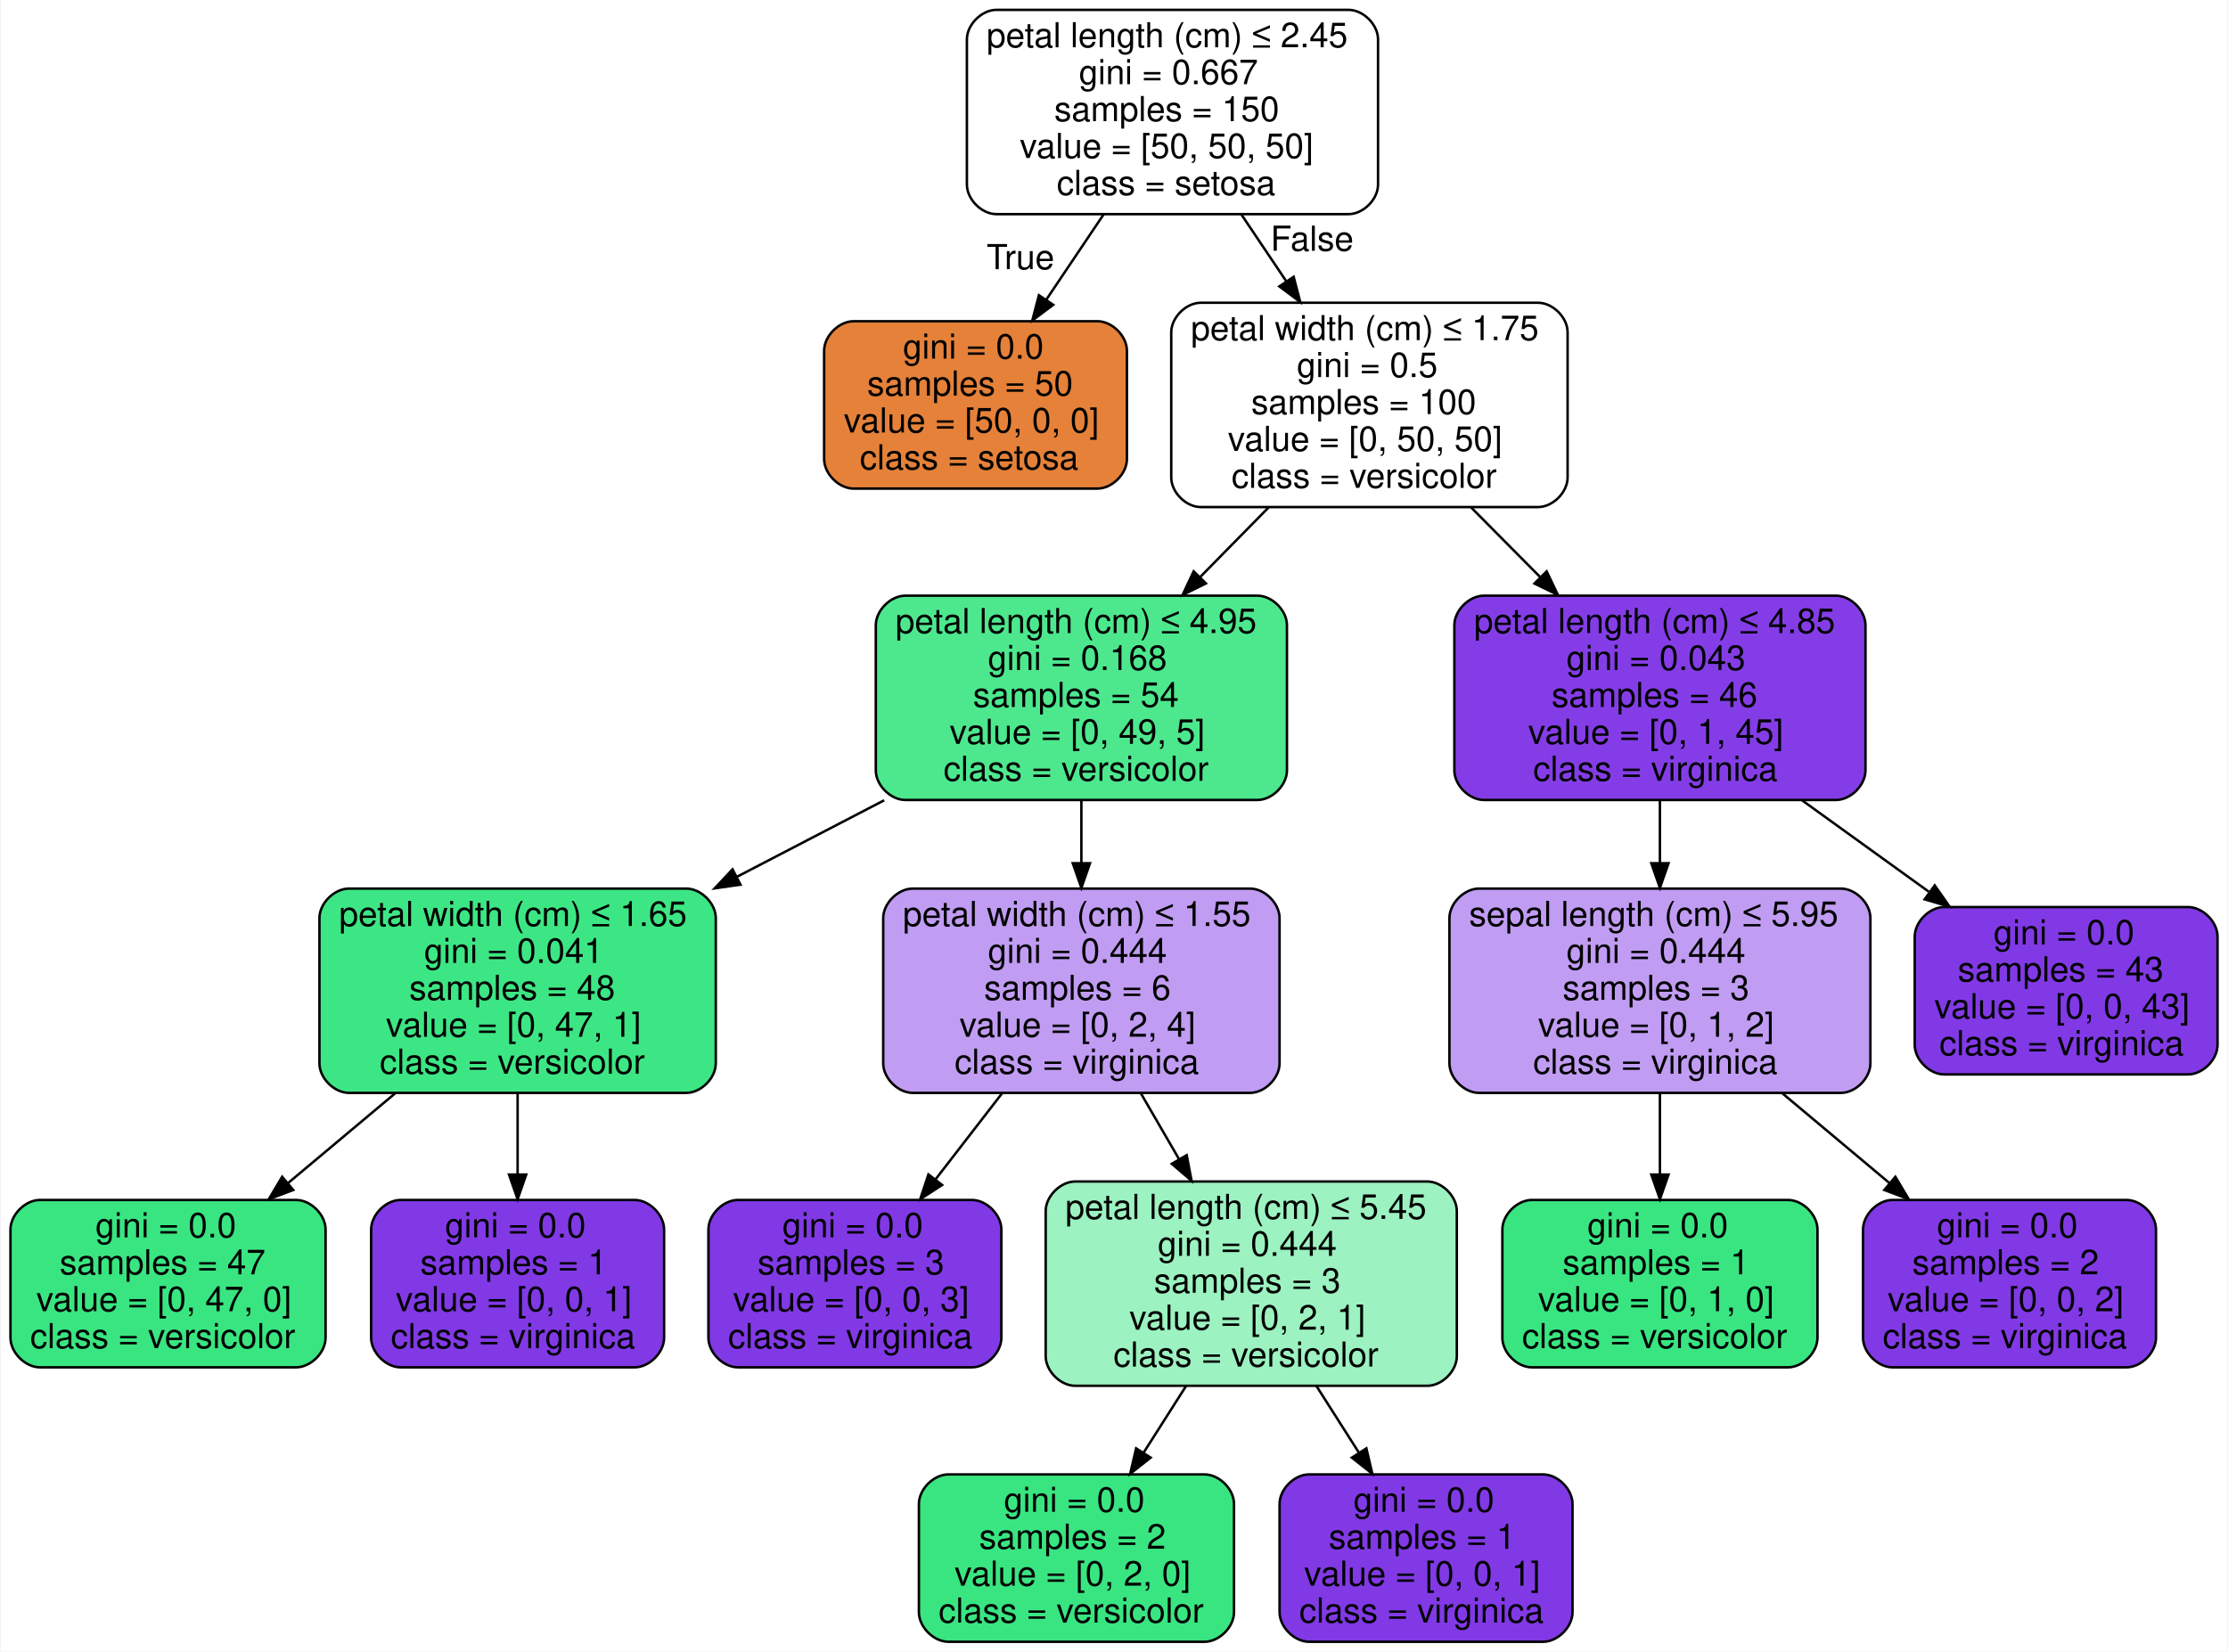
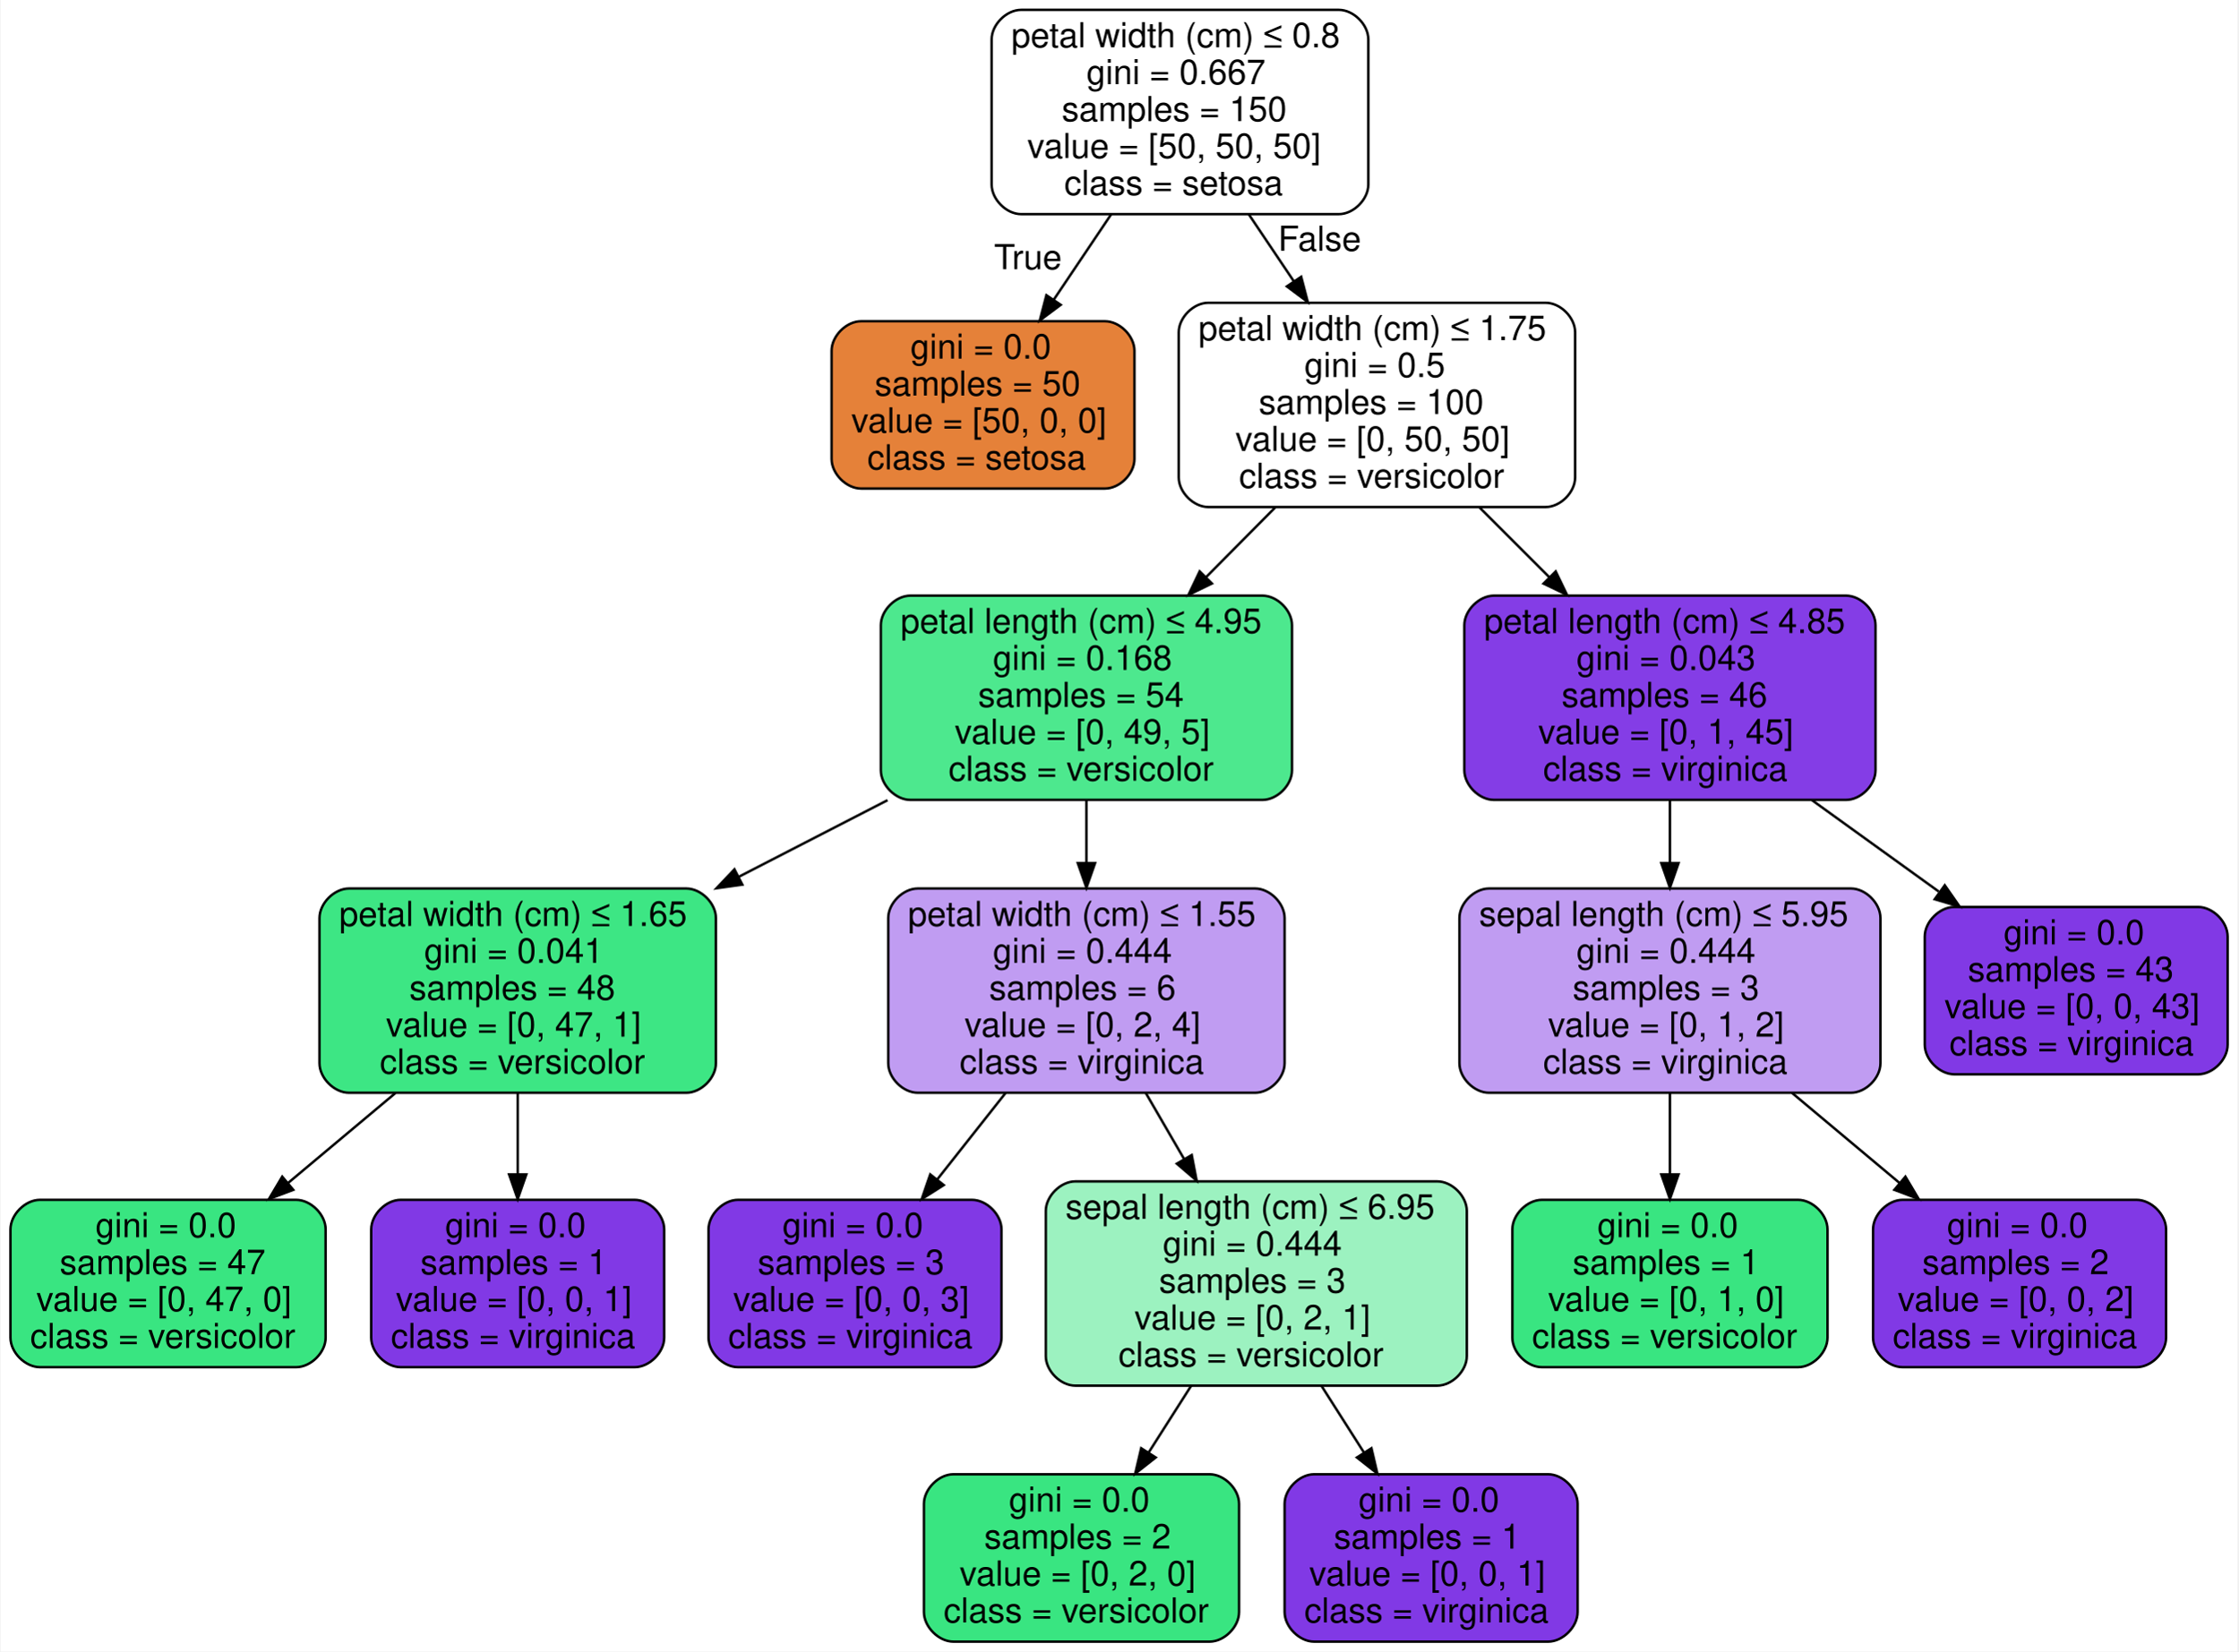
- <svg xmlns="http://www.w3.org/2000/svg" width="905pt" height="671pt" viewBox="0.00 0.00 904.50 671.00">
+ <svg xmlns="http://www.w3.org/2000/svg" width="909pt" height="671pt" viewBox="0.00 0.00 908.50 671.00">
  <g id="graph0" class="graph" transform="scale(1 1) rotate(0) translate(4 667)">
-     <polygon fill="#ffffff" stroke="transparent" points="-4,4 -4,-667 900.5,-667 900.5,4 -4,4" />
+     <polygon fill="#ffffff" stroke="transparent" points="-4,4 -4,-667 904.5,-667 904.5,4 -4,4" />
    <g id="node1" class="node">
-       <path fill="#ffffff" stroke="#000000" d="M543.5,-663C543.5,-663 400.5,-663 400.5,-663 394.5,-663 388.5,-657 388.5,-651 388.5,-651 388.5,-592 388.5,-592 388.5,-586 394.5,-580 400.5,-580 400.5,-580 543.5,-580 543.5,-580 549.5,-580 555.5,-586 555.5,-592 555.5,-592 555.5,-651 555.5,-651 555.5,-657 549.5,-663 543.5,-663" />
-       <text text-anchor="start" x="396.5" y="-647.8" font-family="Helvetica,sans-Serif" font-size="14.00" fill="#000000">petal length (cm) ≤ 2.45</text>
-       <text text-anchor="start" x="434" y="-632.8" font-family="Helvetica,sans-Serif" font-size="14.00" fill="#000000">gini = 0.667</text>
-       <text text-anchor="start" x="424" y="-617.8" font-family="Helvetica,sans-Serif" font-size="14.00" fill="#000000">samples = 150</text>
-       <text text-anchor="start" x="410" y="-602.8" font-family="Helvetica,sans-Serif" font-size="14.00" fill="#000000">value = [50, 50, 50]</text>
-       <text text-anchor="start" x="425" y="-587.8" font-family="Helvetica,sans-Serif" font-size="14.00" fill="#000000">class = setosa</text>
+       <path fill="#ffffff" stroke="#000000" d="M539.5,-663C539.5,-663 410.5,-663 410.5,-663 404.5,-663 398.5,-657 398.5,-651 398.5,-651 398.5,-592 398.5,-592 398.5,-586 404.5,-580 410.5,-580 410.5,-580 539.5,-580 539.5,-580 545.5,-580 551.5,-586 551.5,-592 551.5,-592 551.5,-651 551.5,-651 551.5,-657 545.5,-663 539.5,-663" />
+       <text text-anchor="start" x="406.5" y="-647.8" font-family="Helvetica,sans-Serif" font-size="14.00" fill="#000000">petal width (cm) ≤ 0.8</text>
+       <text text-anchor="start" x="437" y="-632.8" font-family="Helvetica,sans-Serif" font-size="14.00" fill="#000000">gini = 0.667</text>
+       <text text-anchor="start" x="427" y="-617.8" font-family="Helvetica,sans-Serif" font-size="14.00" fill="#000000">samples = 150</text>
+       <text text-anchor="start" x="413" y="-602.8" font-family="Helvetica,sans-Serif" font-size="14.00" fill="#000000">value = [50, 50, 50]</text>
+       <text text-anchor="start" x="428" y="-587.8" font-family="Helvetica,sans-Serif" font-size="14.00" fill="#000000">class = setosa</text>
    </g>
    <g id="node2" class="node">
-       <path fill="#e58139" stroke="#000000" d="M441.5,-536.5C441.5,-536.5 342.5,-536.5 342.5,-536.5 336.5,-536.5 330.5,-530.5 330.5,-524.5 330.5,-524.5 330.5,-480.5 330.5,-480.5 330.5,-474.5 336.5,-468.5 342.5,-468.5 342.5,-468.5 441.5,-468.5 441.5,-468.5 447.5,-468.5 453.5,-474.5 453.5,-480.5 453.5,-480.5 453.5,-524.5 453.5,-524.5 453.5,-530.5 447.5,-536.5 441.5,-536.5" />
-       <text text-anchor="start" x="362.5" y="-521.3" font-family="Helvetica,sans-Serif" font-size="14.00" fill="#000000">gini = 0.0</text>
-       <text text-anchor="start" x="348" y="-506.3" font-family="Helvetica,sans-Serif" font-size="14.00" fill="#000000">samples = 50</text>
-       <text text-anchor="start" x="338.5" y="-491.3" font-family="Helvetica,sans-Serif" font-size="14.00" fill="#000000">value = [50, 0, 0]</text>
-       <text text-anchor="start" x="345" y="-476.3" font-family="Helvetica,sans-Serif" font-size="14.00" fill="#000000">class = setosa</text>
+       <path fill="#e58139" stroke="#000000" d="M444.5,-536.5C444.5,-536.5 345.5,-536.5 345.5,-536.5 339.5,-536.5 333.5,-530.5 333.5,-524.5 333.5,-524.5 333.5,-480.5 333.5,-480.5 333.5,-474.5 339.5,-468.5 345.5,-468.5 345.5,-468.5 444.5,-468.5 444.5,-468.5 450.5,-468.5 456.5,-474.5 456.5,-480.5 456.5,-480.5 456.5,-524.5 456.5,-524.5 456.5,-530.5 450.5,-536.5 444.5,-536.5" />
+       <text text-anchor="start" x="365.5" y="-521.3" font-family="Helvetica,sans-Serif" font-size="14.00" fill="#000000">gini = 0.0</text>
+       <text text-anchor="start" x="351" y="-506.3" font-family="Helvetica,sans-Serif" font-size="14.00" fill="#000000">samples = 50</text>
+       <text text-anchor="start" x="341.5" y="-491.3" font-family="Helvetica,sans-Serif" font-size="14.00" fill="#000000">value = [50, 0, 0]</text>
+       <text text-anchor="start" x="348" y="-476.3" font-family="Helvetica,sans-Serif" font-size="14.00" fill="#000000">class = setosa</text>
    </g>
    <g id="edge1" class="edge">
-       <path fill="none" stroke="#000000" d="M444.02,-579.88C436.48,-568.664 428.311,-556.513 420.731,-545.237" />
-       <polygon fill="#000000" stroke="#000000" points="423.553,-543.161 415.069,-536.815 417.743,-547.067 423.553,-543.161" />
-       <text text-anchor="middle" x="410.261" y="-557.648" font-family="Helvetica,sans-Serif" font-size="14.00" fill="#000000">True</text>
+       <path fill="none" stroke="#000000" d="M447.02,-579.88C439.48,-568.664 431.311,-556.513 423.731,-545.237" />
+       <polygon fill="#000000" stroke="#000000" points="426.553,-543.161 418.069,-536.815 420.743,-547.067 426.553,-543.161" />
+       <text text-anchor="middle" x="413.261" y="-557.648" font-family="Helvetica,sans-Serif" font-size="14.00" fill="#000000">True</text>
    </g>
    <g id="node3" class="node">
-       <path fill="#ffffff" stroke="#000000" d="M620.5,-544C620.5,-544 483.5,-544 483.5,-544 477.5,-544 471.5,-538 471.5,-532 471.5,-532 471.5,-473 471.5,-473 471.5,-467 477.5,-461 483.5,-461 483.5,-461 620.5,-461 620.5,-461 626.5,-461 632.5,-467 632.5,-473 632.5,-473 632.5,-532 632.5,-532 632.5,-538 626.5,-544 620.5,-544" />
-       <text text-anchor="start" x="479.5" y="-528.8" font-family="Helvetica,sans-Serif" font-size="14.00" fill="#000000">petal width (cm) ≤ 1.75</text>
-       <text text-anchor="start" x="522.5" y="-513.8" font-family="Helvetica,sans-Serif" font-size="14.00" fill="#000000">gini = 0.5</text>
-       <text text-anchor="start" x="504" y="-498.8" font-family="Helvetica,sans-Serif" font-size="14.00" fill="#000000">samples = 100</text>
-       <text text-anchor="start" x="494.5" y="-483.8" font-family="Helvetica,sans-Serif" font-size="14.00" fill="#000000">value = [0, 50, 50]</text>
-       <text text-anchor="start" x="496" y="-468.8" font-family="Helvetica,sans-Serif" font-size="14.00" fill="#000000">class = versicolor</text>
+       <path fill="#ffffff" stroke="#000000" d="M623.5,-544C623.5,-544 486.5,-544 486.5,-544 480.5,-544 474.5,-538 474.5,-532 474.5,-532 474.5,-473 474.5,-473 474.5,-467 480.5,-461 486.5,-461 486.5,-461 623.5,-461 623.5,-461 629.5,-461 635.5,-467 635.5,-473 635.5,-473 635.5,-532 635.5,-532 635.5,-538 629.5,-544 623.5,-544" />
+       <text text-anchor="start" x="482.5" y="-528.8" font-family="Helvetica,sans-Serif" font-size="14.00" fill="#000000">petal width (cm) ≤ 1.75</text>
+       <text text-anchor="start" x="525.5" y="-513.8" font-family="Helvetica,sans-Serif" font-size="14.00" fill="#000000">gini = 0.5</text>
+       <text text-anchor="start" x="507" y="-498.8" font-family="Helvetica,sans-Serif" font-size="14.00" fill="#000000">samples = 100</text>
+       <text text-anchor="start" x="497.5" y="-483.8" font-family="Helvetica,sans-Serif" font-size="14.00" fill="#000000">value = [0, 50, 50]</text>
+       <text text-anchor="start" x="499" y="-468.8" font-family="Helvetica,sans-Serif" font-size="14.00" fill="#000000">class = versicolor</text>
    </g>
    <g id="edge2" class="edge">
-       <path fill="none" stroke="#000000" d="M499.98,-579.88C505.853,-571.143 512.107,-561.84 518.168,-552.825" />
-       <polygon fill="#000000" stroke="#000000" points="521.226,-554.55 523.9,-544.298 515.417,-550.644 521.226,-554.55" />
-       <text text-anchor="middle" x="528.708" y="-565.131" font-family="Helvetica,sans-Serif" font-size="14.00" fill="#000000">False</text>
+       <path fill="none" stroke="#000000" d="M502.98,-579.88C508.853,-571.143 515.107,-561.84 521.168,-552.825" />
+       <polygon fill="#000000" stroke="#000000" points="524.226,-554.55 526.9,-544.298 518.417,-550.644 524.226,-554.55" />
+       <text text-anchor="middle" x="531.708" y="-565.131" font-family="Helvetica,sans-Serif" font-size="14.00" fill="#000000">False</text>
    </g>
    <g id="node4" class="node">
-       <path fill="#4de88e" stroke="#000000" d="M506.5,-425C506.5,-425 363.5,-425 363.5,-425 357.5,-425 351.5,-419 351.5,-413 351.5,-413 351.5,-354 351.5,-354 351.5,-348 357.5,-342 363.5,-342 363.5,-342 506.5,-342 506.5,-342 512.5,-342 518.5,-348 518.5,-354 518.5,-354 518.5,-413 518.5,-413 518.5,-419 512.5,-425 506.5,-425" />
-       <text text-anchor="start" x="359.5" y="-409.8" font-family="Helvetica,sans-Serif" font-size="14.00" fill="#000000">petal length (cm) ≤ 4.95</text>
-       <text text-anchor="start" x="397" y="-394.8" font-family="Helvetica,sans-Serif" font-size="14.00" fill="#000000">gini = 0.168</text>
-       <text text-anchor="start" x="391" y="-379.8" font-family="Helvetica,sans-Serif" font-size="14.00" fill="#000000">samples = 54</text>
-       <text text-anchor="start" x="381.5" y="-364.8" font-family="Helvetica,sans-Serif" font-size="14.00" fill="#000000">value = [0, 49, 5]</text>
-       <text text-anchor="start" x="379" y="-349.8" font-family="Helvetica,sans-Serif" font-size="14.00" fill="#000000">class = versicolor</text>
+       <path fill="#4de88e" stroke="#000000" d="M508.5,-425C508.5,-425 365.5,-425 365.5,-425 359.5,-425 353.5,-419 353.5,-413 353.5,-413 353.5,-354 353.5,-354 353.5,-348 359.5,-342 365.5,-342 365.5,-342 508.5,-342 508.5,-342 514.5,-342 520.5,-348 520.5,-354 520.5,-354 520.5,-413 520.5,-413 520.5,-419 514.5,-425 508.5,-425" />
+       <text text-anchor="start" x="361.5" y="-409.8" font-family="Helvetica,sans-Serif" font-size="14.00" fill="#000000">petal length (cm) ≤ 4.95</text>
+       <text text-anchor="start" x="399" y="-394.8" font-family="Helvetica,sans-Serif" font-size="14.00" fill="#000000">gini = 0.168</text>
+       <text text-anchor="start" x="393" y="-379.8" font-family="Helvetica,sans-Serif" font-size="14.00" fill="#000000">samples = 54</text>
+       <text text-anchor="start" x="383.5" y="-364.8" font-family="Helvetica,sans-Serif" font-size="14.00" fill="#000000">value = [0, 49, 5]</text>
+       <text text-anchor="start" x="381" y="-349.8" font-family="Helvetica,sans-Serif" font-size="14.00" fill="#000000">class = versicolor</text>
    </g>
    <g id="edge3" class="edge">
-       <path fill="none" stroke="#000000" d="M511.079,-460.88C502.047,-451.693 492.399,-441.88 483.111,-432.434" />
-       <polygon fill="#000000" stroke="#000000" points="485.602,-429.975 476.096,-425.298 480.611,-434.883 485.602,-429.975" />
+       <path fill="none" stroke="#000000" d="M513.729,-460.88C504.62,-451.693 494.889,-441.88 485.522,-432.434" />
+       <polygon fill="#000000" stroke="#000000" points="487.973,-429.935 478.447,-425.298 483.003,-434.863 487.973,-429.935" />
    </g>
    <g id="node13" class="node">
-       <path fill="#843de6" stroke="#000000" d="M741.5,-425C741.5,-425 598.5,-425 598.5,-425 592.5,-425 586.5,-419 586.5,-413 586.5,-413 586.5,-354 586.5,-354 586.5,-348 592.5,-342 598.5,-342 598.5,-342 741.5,-342 741.5,-342 747.5,-342 753.5,-348 753.5,-354 753.5,-354 753.5,-413 753.5,-413 753.5,-419 747.5,-425 741.5,-425" />
-       <text text-anchor="start" x="594.5" y="-409.8" font-family="Helvetica,sans-Serif" font-size="14.00" fill="#000000">petal length (cm) ≤ 4.85</text>
-       <text text-anchor="start" x="632" y="-394.8" font-family="Helvetica,sans-Serif" font-size="14.00" fill="#000000">gini = 0.043</text>
-       <text text-anchor="start" x="626" y="-379.8" font-family="Helvetica,sans-Serif" font-size="14.00" fill="#000000">samples = 46</text>
-       <text text-anchor="start" x="616.5" y="-364.8" font-family="Helvetica,sans-Serif" font-size="14.00" fill="#000000">value = [0, 1, 45]</text>
-       <text text-anchor="start" x="618.5" y="-349.8" font-family="Helvetica,sans-Serif" font-size="14.00" fill="#000000">class = virginica</text>
+       <path fill="#843de6" stroke="#000000" d="M745.5,-425C745.5,-425 602.5,-425 602.5,-425 596.5,-425 590.5,-419 590.5,-413 590.5,-413 590.5,-354 590.5,-354 590.5,-348 596.5,-342 602.5,-342 602.5,-342 745.5,-342 745.5,-342 751.5,-342 757.5,-348 757.5,-354 757.5,-354 757.5,-413 757.5,-413 757.5,-419 751.5,-425 745.5,-425" />
+       <text text-anchor="start" x="598.5" y="-409.8" font-family="Helvetica,sans-Serif" font-size="14.00" fill="#000000">petal length (cm) ≤ 4.85</text>
+       <text text-anchor="start" x="636" y="-394.8" font-family="Helvetica,sans-Serif" font-size="14.00" fill="#000000">gini = 0.043</text>
+       <text text-anchor="start" x="630" y="-379.8" font-family="Helvetica,sans-Serif" font-size="14.00" fill="#000000">samples = 46</text>
+       <text text-anchor="start" x="620.5" y="-364.8" font-family="Helvetica,sans-Serif" font-size="14.00" fill="#000000">value = [0, 1, 45]</text>
+       <text text-anchor="start" x="622.5" y="-349.8" font-family="Helvetica,sans-Serif" font-size="14.00" fill="#000000">class = virginica</text>
    </g>
    <g id="edge12" class="edge">
-       <path fill="none" stroke="#000000" d="M593.271,-460.88C602.38,-451.693 612.111,-441.88 621.478,-432.434" />
-       <polygon fill="#000000" stroke="#000000" points="623.997,-434.863 628.553,-425.298 619.027,-429.935 623.997,-434.863" />
+       <path fill="none" stroke="#000000" d="M596.62,-460.88C605.807,-451.693 615.62,-441.88 625.066,-432.434" />
+       <polygon fill="#000000" stroke="#000000" points="627.606,-434.844 632.202,-425.298 622.656,-429.894 627.606,-434.844" />
    </g>
    <g id="node5" class="node">
      <path fill="#3de684" stroke="#000000" d="M274.5,-306C274.5,-306 137.5,-306 137.5,-306 131.5,-306 125.5,-300 125.5,-294 125.5,-294 125.5,-235 125.5,-235 125.5,-229 131.5,-223 137.5,-223 137.5,-223 274.5,-223 274.5,-223 280.5,-223 286.5,-229 286.5,-235 286.5,-235 286.5,-294 286.5,-294 286.5,-300 280.5,-306 274.5,-306" />
      <text text-anchor="start" x="133.5" y="-290.8" font-family="Helvetica,sans-Serif" font-size="14.00" fill="#000000">petal width (cm) ≤ 1.65</text>
      <text text-anchor="start" x="168" y="-275.8" font-family="Helvetica,sans-Serif" font-size="14.00" fill="#000000">gini = 0.041</text>
      <text text-anchor="start" x="162" y="-260.8" font-family="Helvetica,sans-Serif" font-size="14.00" fill="#000000">samples = 48</text>
      <text text-anchor="start" x="152.5" y="-245.8" font-family="Helvetica,sans-Serif" font-size="14.00" fill="#000000">value = [0, 47, 1]</text>
      <text text-anchor="start" x="150" y="-230.8" font-family="Helvetica,sans-Serif" font-size="14.00" fill="#000000">class = versicolor</text>
    </g>
    <g id="edge4" class="edge">
-       <path fill="none" stroke="#000000" d="M354.907,-341.88C335.557,-331.824 314.762,-321.018 295.03,-310.764" />
-       <polygon fill="#000000" stroke="#000000" points="296.535,-307.602 286.048,-306.097 293.307,-313.814 296.535,-307.602" />
+       <path fill="none" stroke="#000000" d="M356.207,-341.88C336.689,-331.824 315.712,-321.018 295.808,-310.764" />
+       <polygon fill="#000000" stroke="#000000" points="297.24,-307.565 286.747,-306.097 294.034,-313.788 297.24,-307.565" />
    </g>
    <g id="node8" class="node">
-       <path fill="#c09cf2" stroke="#000000" d="M503.5,-306C503.5,-306 366.5,-306 366.5,-306 360.5,-306 354.5,-300 354.5,-294 354.5,-294 354.5,-235 354.5,-235 354.5,-229 360.5,-223 366.5,-223 366.5,-223 503.5,-223 503.5,-223 509.5,-223 515.5,-229 515.5,-235 515.5,-235 515.5,-294 515.5,-294 515.5,-300 509.5,-306 503.5,-306" />
-       <text text-anchor="start" x="362.5" y="-290.8" font-family="Helvetica,sans-Serif" font-size="14.00" fill="#000000">petal width (cm) ≤ 1.55</text>
-       <text text-anchor="start" x="397" y="-275.8" font-family="Helvetica,sans-Serif" font-size="14.00" fill="#000000">gini = 0.444</text>
-       <text text-anchor="start" x="395.5" y="-260.8" font-family="Helvetica,sans-Serif" font-size="14.00" fill="#000000">samples = 6</text>
-       <text text-anchor="start" x="385.5" y="-245.8" font-family="Helvetica,sans-Serif" font-size="14.00" fill="#000000">value = [0, 2, 4]</text>
-       <text text-anchor="start" x="383.5" y="-230.8" font-family="Helvetica,sans-Serif" font-size="14.00" fill="#000000">class = virginica</text>
+       <path fill="#c09cf2" stroke="#000000" d="M505.5,-306C505.5,-306 368.5,-306 368.5,-306 362.5,-306 356.5,-300 356.5,-294 356.5,-294 356.5,-235 356.5,-235 356.5,-229 362.5,-223 368.5,-223 368.5,-223 505.5,-223 505.5,-223 511.5,-223 517.5,-229 517.5,-235 517.5,-235 517.5,-294 517.5,-294 517.5,-300 511.5,-306 505.5,-306" />
+       <text text-anchor="start" x="364.5" y="-290.8" font-family="Helvetica,sans-Serif" font-size="14.00" fill="#000000">petal width (cm) ≤ 1.55</text>
+       <text text-anchor="start" x="399" y="-275.8" font-family="Helvetica,sans-Serif" font-size="14.00" fill="#000000">gini = 0.444</text>
+       <text text-anchor="start" x="397.5" y="-260.8" font-family="Helvetica,sans-Serif" font-size="14.00" fill="#000000">samples = 6</text>
+       <text text-anchor="start" x="387.5" y="-245.8" font-family="Helvetica,sans-Serif" font-size="14.00" fill="#000000">value = [0, 2, 4]</text>
+       <text text-anchor="start" x="385.5" y="-230.8" font-family="Helvetica,sans-Serif" font-size="14.00" fill="#000000">class = virginica</text>
    </g>
    <g id="edge7" class="edge">
-       <path fill="none" stroke="#000000" d="M435,-341.88C435,-333.684 435,-324.989 435,-316.501" />
-       <polygon fill="#000000" stroke="#000000" points="438.5,-316.298 435,-306.298 431.5,-316.298 438.5,-316.298" />
+       <path fill="none" stroke="#000000" d="M437,-341.88C437,-333.684 437,-324.989 437,-316.501" />
+       <polygon fill="#000000" stroke="#000000" points="440.5,-316.298 437,-306.298 433.5,-316.298 440.5,-316.298" />
    </g>
    <g id="node6" class="node">
      <path fill="#39e581" stroke="#000000" d="M116,-179.5C116,-179.5 12,-179.5 12,-179.5 6,-179.5 0,-173.5 0,-167.5 0,-167.5 0,-123.5 0,-123.5 0,-117.5 6,-111.5 12,-111.5 12,-111.5 116,-111.5 116,-111.5 122,-111.5 128,-117.5 128,-123.5 128,-123.5 128,-167.5 128,-167.5 128,-173.5 122,-179.5 116,-179.5" />
      <text text-anchor="start" x="34.5" y="-164.3" font-family="Helvetica,sans-Serif" font-size="14.00" fill="#000000">gini = 0.0</text>
      <text text-anchor="start" x="20" y="-149.3" font-family="Helvetica,sans-Serif" font-size="14.00" fill="#000000">samples = 47</text>
      <text text-anchor="start" x="10.5" y="-134.3" font-family="Helvetica,sans-Serif" font-size="14.00" fill="#000000">value = [0, 47, 0]</text>
      <text text-anchor="start" x="8" y="-119.3" font-family="Helvetica,sans-Serif" font-size="14.00" fill="#000000">class = versicolor</text>
    </g>
    <g id="edge5" class="edge">
      <path fill="none" stroke="#000000" d="M156.335,-222.88C142.164,-211.004 126.743,-198.08 112.634,-186.257" />
      <polygon fill="#000000" stroke="#000000" points="114.86,-183.555 104.947,-179.815 110.364,-188.921 114.86,-183.555" />
    </g>
    <g id="node7" class="node">
      <path fill="#8139e5" stroke="#000000" d="M253.5,-179.5C253.5,-179.5 158.5,-179.5 158.5,-179.5 152.5,-179.5 146.5,-173.5 146.5,-167.5 146.5,-167.5 146.5,-123.5 146.5,-123.5 146.5,-117.5 152.5,-111.5 158.5,-111.5 158.5,-111.5 253.5,-111.5 253.5,-111.5 259.5,-111.5 265.5,-117.5 265.5,-123.5 265.5,-123.5 265.5,-167.5 265.5,-167.5 265.5,-173.5 259.5,-179.5 253.5,-179.5" />
      <text text-anchor="start" x="176.5" y="-164.3" font-family="Helvetica,sans-Serif" font-size="14.00" fill="#000000">gini = 0.0</text>
      <text text-anchor="start" x="166.5" y="-149.3" font-family="Helvetica,sans-Serif" font-size="14.00" fill="#000000">samples = 1</text>
      <text text-anchor="start" x="156.5" y="-134.3" font-family="Helvetica,sans-Serif" font-size="14.00" fill="#000000">value = [0, 0, 1]</text>
      <text text-anchor="start" x="154.5" y="-119.3" font-family="Helvetica,sans-Serif" font-size="14.00" fill="#000000">class = virginica</text>
    </g>
    <g id="edge6" class="edge">
      <path fill="none" stroke="#000000" d="M206,-222.88C206,-212.213 206,-200.702 206,-189.901" />
      <polygon fill="#000000" stroke="#000000" points="209.5,-189.815 206,-179.815 202.5,-189.815 209.5,-189.815" />
    </g>
    <g id="node9" class="node">
      <path fill="#8139e5" stroke="#000000" d="M390.5,-179.5C390.5,-179.5 295.5,-179.5 295.5,-179.5 289.5,-179.5 283.5,-173.5 283.5,-167.5 283.5,-167.5 283.5,-123.5 283.5,-123.5 283.5,-117.5 289.5,-111.5 295.5,-111.5 295.5,-111.5 390.5,-111.5 390.5,-111.5 396.5,-111.5 402.5,-117.5 402.5,-123.5 402.5,-123.5 402.5,-167.5 402.5,-167.5 402.5,-173.5 396.5,-179.5 390.5,-179.5" />
      <text text-anchor="start" x="313.5" y="-164.3" font-family="Helvetica,sans-Serif" font-size="14.00" fill="#000000">gini = 0.0</text>
      <text text-anchor="start" x="303.5" y="-149.3" font-family="Helvetica,sans-Serif" font-size="14.00" fill="#000000">samples = 3</text>
      <text text-anchor="start" x="293.5" y="-134.3" font-family="Helvetica,sans-Serif" font-size="14.00" fill="#000000">value = [0, 0, 3]</text>
      <text text-anchor="start" x="291.5" y="-119.3" font-family="Helvetica,sans-Serif" font-size="14.00" fill="#000000">class = virginica</text>
    </g>
    <g id="edge8" class="edge">
-       <path fill="none" stroke="#000000" d="M402.823,-222.88C394.067,-211.554 384.574,-199.275 375.784,-187.906" />
-       <polygon fill="#000000" stroke="#000000" points="378.415,-185.586 369.529,-179.815 372.877,-189.867 378.415,-185.586" />
+       <path fill="none" stroke="#000000" d="M404.123,-222.88C395.177,-211.554 385.478,-199.275 376.497,-187.906" />
+       <polygon fill="#000000" stroke="#000000" points="379.051,-185.493 370.106,-179.815 373.558,-189.832 379.051,-185.493" />
    </g>
    <g id="node10" class="node">
-       <path fill="#9cf2c0" stroke="#000000" d="M575.5,-187C575.5,-187 432.5,-187 432.5,-187 426.5,-187 420.5,-181 420.5,-175 420.5,-175 420.5,-116 420.5,-116 420.5,-110 426.5,-104 432.5,-104 432.5,-104 575.5,-104 575.5,-104 581.5,-104 587.5,-110 587.5,-116 587.5,-116 587.5,-175 587.5,-175 587.5,-181 581.5,-187 575.5,-187" />
-       <text text-anchor="start" x="428.5" y="-171.8" font-family="Helvetica,sans-Serif" font-size="14.00" fill="#000000">petal length (cm) ≤ 5.45</text>
-       <text text-anchor="start" x="466" y="-156.8" font-family="Helvetica,sans-Serif" font-size="14.00" fill="#000000">gini = 0.444</text>
-       <text text-anchor="start" x="464.5" y="-141.8" font-family="Helvetica,sans-Serif" font-size="14.00" fill="#000000">samples = 3</text>
-       <text text-anchor="start" x="454.5" y="-126.8" font-family="Helvetica,sans-Serif" font-size="14.00" fill="#000000">value = [0, 2, 1]</text>
-       <text text-anchor="start" x="448" y="-111.8" font-family="Helvetica,sans-Serif" font-size="14.00" fill="#000000">class = versicolor</text>
+       <path fill="#9cf2c0" stroke="#000000" d="M579.5,-187C579.5,-187 432.5,-187 432.5,-187 426.5,-187 420.5,-181 420.5,-175 420.5,-175 420.5,-116 420.5,-116 420.5,-110 426.5,-104 432.5,-104 432.5,-104 579.5,-104 579.5,-104 585.5,-104 591.5,-110 591.5,-116 591.5,-116 591.5,-175 591.5,-175 591.5,-181 585.5,-187 579.5,-187" />
+       <text text-anchor="start" x="428.5" y="-171.8" font-family="Helvetica,sans-Serif" font-size="14.00" fill="#000000">sepal length (cm) ≤ 6.95</text>
+       <text text-anchor="start" x="468" y="-156.8" font-family="Helvetica,sans-Serif" font-size="14.00" fill="#000000">gini = 0.444</text>
+       <text text-anchor="start" x="466.5" y="-141.8" font-family="Helvetica,sans-Serif" font-size="14.00" fill="#000000">samples = 3</text>
+       <text text-anchor="start" x="456.5" y="-126.8" font-family="Helvetica,sans-Serif" font-size="14.00" fill="#000000">value = [0, 2, 1]</text>
+       <text text-anchor="start" x="450" y="-111.8" font-family="Helvetica,sans-Serif" font-size="14.00" fill="#000000">class = versicolor</text>
    </g>
    <g id="edge9" class="edge">
-       <path fill="none" stroke="#000000" d="M459.133,-222.88C464.146,-214.233 469.481,-205.032 474.658,-196.104" />
-       <polygon fill="#000000" stroke="#000000" points="477.776,-197.705 479.764,-187.298 471.72,-194.193 477.776,-197.705" />
+       <path fill="none" stroke="#000000" d="M461.133,-222.88C466.146,-214.233 471.481,-205.032 476.658,-196.104" />
+       <polygon fill="#000000" stroke="#000000" points="479.776,-197.705 481.764,-187.298 473.72,-194.193 479.776,-197.705" />
    </g>
    <g id="node11" class="node">
-       <path fill="#39e581" stroke="#000000" d="M485,-68C485,-68 381,-68 381,-68 375,-68 369,-62 369,-56 369,-56 369,-12 369,-12 369,-6 375,0 381,0 381,0 485,0 485,0 491,0 497,-6 497,-12 497,-12 497,-56 497,-56 497,-62 491,-68 485,-68" />
-       <text text-anchor="start" x="403.5" y="-52.8" font-family="Helvetica,sans-Serif" font-size="14.00" fill="#000000">gini = 0.0</text>
-       <text text-anchor="start" x="393.5" y="-37.8" font-family="Helvetica,sans-Serif" font-size="14.00" fill="#000000">samples = 2</text>
-       <text text-anchor="start" x="383.5" y="-22.8" font-family="Helvetica,sans-Serif" font-size="14.00" fill="#000000">value = [0, 2, 0]</text>
-       <text text-anchor="start" x="377" y="-7.8" font-family="Helvetica,sans-Serif" font-size="14.00" fill="#000000">class = versicolor</text>
+       <path fill="#39e581" stroke="#000000" d="M487,-68C487,-68 383,-68 383,-68 377,-68 371,-62 371,-56 371,-56 371,-12 371,-12 371,-6 377,0 383,0 383,0 487,0 487,0 493,0 499,-6 499,-12 499,-12 499,-56 499,-56 499,-62 493,-68 487,-68" />
+       <text text-anchor="start" x="405.5" y="-52.8" font-family="Helvetica,sans-Serif" font-size="14.00" fill="#000000">gini = 0.0</text>
+       <text text-anchor="start" x="395.5" y="-37.8" font-family="Helvetica,sans-Serif" font-size="14.00" fill="#000000">samples = 2</text>
+       <text text-anchor="start" x="385.5" y="-22.8" font-family="Helvetica,sans-Serif" font-size="14.00" fill="#000000">value = [0, 2, 0]</text>
+       <text text-anchor="start" x="379" y="-7.8" font-family="Helvetica,sans-Serif" font-size="14.00" fill="#000000">class = versicolor</text>
    </g>
    <g id="edge10" class="edge">
-       <path fill="none" stroke="#000000" d="M477.562,-103.981C471.944,-95.159 466.001,-85.826 460.35,-76.951" />
-       <polygon fill="#000000" stroke="#000000" points="463.142,-74.819 454.818,-68.264 457.237,-78.579 463.142,-74.819" />
+       <path fill="none" stroke="#000000" d="M479.562,-103.981C473.944,-95.159 468.001,-85.826 462.35,-76.951" />
+       <polygon fill="#000000" stroke="#000000" points="465.142,-74.819 456.818,-68.264 459.237,-78.579 465.142,-74.819" />
    </g>
    <g id="node12" class="node">
-       <path fill="#8139e5" stroke="#000000" d="M622.5,-68C622.5,-68 527.5,-68 527.5,-68 521.5,-68 515.5,-62 515.5,-56 515.5,-56 515.5,-12 515.5,-12 515.5,-6 521.5,0 527.5,0 527.5,0 622.5,0 622.5,0 628.5,0 634.5,-6 634.5,-12 634.5,-12 634.5,-56 634.5,-56 634.5,-62 628.5,-68 622.5,-68" />
-       <text text-anchor="start" x="545.5" y="-52.8" font-family="Helvetica,sans-Serif" font-size="14.00" fill="#000000">gini = 0.0</text>
-       <text text-anchor="start" x="535.5" y="-37.8" font-family="Helvetica,sans-Serif" font-size="14.00" fill="#000000">samples = 1</text>
-       <text text-anchor="start" x="525.5" y="-22.8" font-family="Helvetica,sans-Serif" font-size="14.00" fill="#000000">value = [0, 0, 1]</text>
-       <text text-anchor="start" x="523.5" y="-7.8" font-family="Helvetica,sans-Serif" font-size="14.00" fill="#000000">class = virginica</text>
+       <path fill="#8139e5" stroke="#000000" d="M624.5,-68C624.5,-68 529.5,-68 529.5,-68 523.5,-68 517.5,-62 517.5,-56 517.5,-56 517.5,-12 517.5,-12 517.5,-6 523.5,0 529.5,0 529.5,0 624.5,0 624.5,0 630.5,0 636.5,-6 636.5,-12 636.5,-12 636.5,-56 636.5,-56 636.5,-62 630.5,-68 624.5,-68" />
+       <text text-anchor="start" x="547.5" y="-52.8" font-family="Helvetica,sans-Serif" font-size="14.00" fill="#000000">gini = 0.0</text>
+       <text text-anchor="start" x="537.5" y="-37.8" font-family="Helvetica,sans-Serif" font-size="14.00" fill="#000000">samples = 1</text>
+       <text text-anchor="start" x="527.5" y="-22.8" font-family="Helvetica,sans-Serif" font-size="14.00" fill="#000000">value = [0, 0, 1]</text>
+       <text text-anchor="start" x="525.5" y="-7.8" font-family="Helvetica,sans-Serif" font-size="14.00" fill="#000000">class = virginica</text>
    </g>
    <g id="edge11" class="edge">
-       <path fill="none" stroke="#000000" d="M530.438,-103.981C536.056,-95.159 541.999,-85.826 547.65,-76.951" />
-       <polygon fill="#000000" stroke="#000000" points="550.763,-78.579 553.182,-68.264 544.858,-74.819 550.763,-78.579" />
+       <path fill="none" stroke="#000000" d="M532.438,-103.981C538.056,-95.159 543.999,-85.826 549.65,-76.951" />
+       <polygon fill="#000000" stroke="#000000" points="552.763,-78.579 555.182,-68.264 546.858,-74.819 552.763,-78.579" />
    </g>
    <g id="node14" class="node">
-       <path fill="#c09cf2" stroke="#000000" d="M743.5,-306C743.5,-306 596.5,-306 596.5,-306 590.5,-306 584.5,-300 584.5,-294 584.5,-294 584.5,-235 584.5,-235 584.5,-229 590.5,-223 596.5,-223 596.5,-223 743.5,-223 743.5,-223 749.5,-223 755.5,-229 755.5,-235 755.5,-235 755.5,-294 755.5,-294 755.5,-300 749.5,-306 743.5,-306" />
-       <text text-anchor="start" x="592.5" y="-290.8" font-family="Helvetica,sans-Serif" font-size="14.00" fill="#000000">sepal length (cm) ≤ 5.95</text>
-       <text text-anchor="start" x="632" y="-275.8" font-family="Helvetica,sans-Serif" font-size="14.00" fill="#000000">gini = 0.444</text>
-       <text text-anchor="start" x="630.5" y="-260.8" font-family="Helvetica,sans-Serif" font-size="14.00" fill="#000000">samples = 3</text>
-       <text text-anchor="start" x="620.5" y="-245.8" font-family="Helvetica,sans-Serif" font-size="14.00" fill="#000000">value = [0, 1, 2]</text>
-       <text text-anchor="start" x="618.5" y="-230.8" font-family="Helvetica,sans-Serif" font-size="14.00" fill="#000000">class = virginica</text>
+       <path fill="#c09cf2" stroke="#000000" d="M747.5,-306C747.5,-306 600.5,-306 600.5,-306 594.5,-306 588.5,-300 588.5,-294 588.5,-294 588.5,-235 588.5,-235 588.5,-229 594.5,-223 600.5,-223 600.5,-223 747.5,-223 747.5,-223 753.5,-223 759.5,-229 759.5,-235 759.5,-235 759.5,-294 759.5,-294 759.5,-300 753.5,-306 747.5,-306" />
+       <text text-anchor="start" x="596.5" y="-290.8" font-family="Helvetica,sans-Serif" font-size="14.00" fill="#000000">sepal length (cm) ≤ 5.95</text>
+       <text text-anchor="start" x="636" y="-275.8" font-family="Helvetica,sans-Serif" font-size="14.00" fill="#000000">gini = 0.444</text>
+       <text text-anchor="start" x="634.5" y="-260.8" font-family="Helvetica,sans-Serif" font-size="14.00" fill="#000000">samples = 3</text>
+       <text text-anchor="start" x="624.5" y="-245.8" font-family="Helvetica,sans-Serif" font-size="14.00" fill="#000000">value = [0, 1, 2]</text>
+       <text text-anchor="start" x="622.5" y="-230.8" font-family="Helvetica,sans-Serif" font-size="14.00" fill="#000000">class = virginica</text>
    </g>
    <g id="edge13" class="edge">
-       <path fill="none" stroke="#000000" d="M670,-341.88C670,-333.684 670,-324.989 670,-316.501" />
-       <polygon fill="#000000" stroke="#000000" points="673.5,-316.298 670,-306.298 666.5,-316.298 673.5,-316.298" />
+       <path fill="none" stroke="#000000" d="M674,-341.88C674,-333.684 674,-324.989 674,-316.501" />
+       <polygon fill="#000000" stroke="#000000" points="677.5,-316.298 674,-306.298 670.5,-316.298 677.5,-316.298" />
    </g>
    <g id="node17" class="node">
-       <path fill="#8139e5" stroke="#000000" d="M884.5,-298.5C884.5,-298.5 785.5,-298.5 785.5,-298.5 779.5,-298.5 773.5,-292.5 773.5,-286.5 773.5,-286.5 773.5,-242.5 773.5,-242.5 773.5,-236.5 779.5,-230.5 785.5,-230.5 785.5,-230.5 884.5,-230.5 884.5,-230.5 890.5,-230.5 896.5,-236.5 896.5,-242.5 896.5,-242.5 896.5,-286.5 896.5,-286.5 896.5,-292.5 890.5,-298.5 884.5,-298.5" />
-       <text text-anchor="start" x="805.5" y="-283.3" font-family="Helvetica,sans-Serif" font-size="14.00" fill="#000000">gini = 0.0</text>
-       <text text-anchor="start" x="791" y="-268.3" font-family="Helvetica,sans-Serif" font-size="14.00" fill="#000000">samples = 43</text>
-       <text text-anchor="start" x="781.5" y="-253.3" font-family="Helvetica,sans-Serif" font-size="14.00" fill="#000000">value = [0, 0, 43]</text>
-       <text text-anchor="start" x="783.5" y="-238.3" font-family="Helvetica,sans-Serif" font-size="14.00" fill="#000000">class = virginica</text>
+       <path fill="#8139e5" stroke="#000000" d="M888.5,-298.5C888.5,-298.5 789.5,-298.5 789.5,-298.5 783.5,-298.5 777.5,-292.5 777.5,-286.5 777.5,-286.5 777.5,-242.5 777.5,-242.5 777.5,-236.5 783.5,-230.5 789.5,-230.5 789.5,-230.5 888.5,-230.5 888.5,-230.5 894.5,-230.5 900.5,-236.5 900.5,-242.5 900.5,-242.5 900.5,-286.5 900.5,-286.5 900.5,-292.5 894.5,-298.5 888.5,-298.5" />
+       <text text-anchor="start" x="809.5" y="-283.3" font-family="Helvetica,sans-Serif" font-size="14.00" fill="#000000">gini = 0.0</text>
+       <text text-anchor="start" x="795" y="-268.3" font-family="Helvetica,sans-Serif" font-size="14.00" fill="#000000">samples = 43</text>
+       <text text-anchor="start" x="785.5" y="-253.3" font-family="Helvetica,sans-Serif" font-size="14.00" fill="#000000">value = [0, 0, 43]</text>
+       <text text-anchor="start" x="787.5" y="-238.3" font-family="Helvetica,sans-Serif" font-size="14.00" fill="#000000">class = virginica</text>
    </g>
    <g id="edge16" class="edge">
-       <path fill="none" stroke="#000000" d="M727.709,-341.88C744.407,-329.837 762.599,-316.717 779.179,-304.759" />
-       <polygon fill="#000000" stroke="#000000" points="781.623,-307.311 787.687,-298.623 777.529,-301.634 781.623,-307.311" />
+       <path fill="none" stroke="#000000" d="M731.709,-341.88C748.407,-329.837 766.599,-316.717 783.179,-304.759" />
+       <polygon fill="#000000" stroke="#000000" points="785.623,-307.311 791.687,-298.623 781.529,-301.634 785.623,-307.311" />
    </g>
    <g id="node15" class="node">
-       <path fill="#39e581" stroke="#000000" d="M722,-179.5C722,-179.5 618,-179.5 618,-179.5 612,-179.5 606,-173.5 606,-167.5 606,-167.5 606,-123.5 606,-123.5 606,-117.5 612,-111.5 618,-111.5 618,-111.5 722,-111.5 722,-111.5 728,-111.5 734,-117.5 734,-123.5 734,-123.5 734,-167.5 734,-167.5 734,-173.5 728,-179.5 722,-179.5" />
-       <text text-anchor="start" x="640.5" y="-164.3" font-family="Helvetica,sans-Serif" font-size="14.00" fill="#000000">gini = 0.0</text>
-       <text text-anchor="start" x="630.5" y="-149.3" font-family="Helvetica,sans-Serif" font-size="14.00" fill="#000000">samples = 1</text>
-       <text text-anchor="start" x="620.5" y="-134.3" font-family="Helvetica,sans-Serif" font-size="14.00" fill="#000000">value = [0, 1, 0]</text>
-       <text text-anchor="start" x="614" y="-119.3" font-family="Helvetica,sans-Serif" font-size="14.00" fill="#000000">class = versicolor</text>
+       <path fill="#39e581" stroke="#000000" d="M726,-179.5C726,-179.5 622,-179.5 622,-179.5 616,-179.5 610,-173.5 610,-167.5 610,-167.5 610,-123.5 610,-123.5 610,-117.5 616,-111.5 622,-111.5 622,-111.5 726,-111.5 726,-111.5 732,-111.5 738,-117.5 738,-123.5 738,-123.5 738,-167.5 738,-167.5 738,-173.5 732,-179.5 726,-179.5" />
+       <text text-anchor="start" x="644.5" y="-164.3" font-family="Helvetica,sans-Serif" font-size="14.00" fill="#000000">gini = 0.0</text>
+       <text text-anchor="start" x="634.5" y="-149.3" font-family="Helvetica,sans-Serif" font-size="14.00" fill="#000000">samples = 1</text>
+       <text text-anchor="start" x="624.5" y="-134.3" font-family="Helvetica,sans-Serif" font-size="14.00" fill="#000000">value = [0, 1, 0]</text>
+       <text text-anchor="start" x="618" y="-119.3" font-family="Helvetica,sans-Serif" font-size="14.00" fill="#000000">class = versicolor</text>
    </g>
    <g id="edge14" class="edge">
-       <path fill="none" stroke="#000000" d="M670,-222.88C670,-212.213 670,-200.702 670,-189.901" />
-       <polygon fill="#000000" stroke="#000000" points="673.5,-189.815 670,-179.815 666.5,-189.815 673.5,-189.815" />
+       <path fill="none" stroke="#000000" d="M674,-222.88C674,-212.213 674,-200.702 674,-189.901" />
+       <polygon fill="#000000" stroke="#000000" points="677.5,-189.815 674,-179.815 670.5,-189.815 677.5,-189.815" />
    </g>
    <g id="node16" class="node">
-       <path fill="#8139e5" stroke="#000000" d="M859.5,-179.5C859.5,-179.5 764.5,-179.5 764.5,-179.5 758.5,-179.5 752.5,-173.5 752.5,-167.5 752.5,-167.5 752.5,-123.5 752.5,-123.5 752.5,-117.5 758.5,-111.5 764.5,-111.5 764.5,-111.5 859.5,-111.5 859.5,-111.5 865.5,-111.5 871.5,-117.5 871.5,-123.5 871.5,-123.5 871.5,-167.5 871.5,-167.5 871.5,-173.5 865.5,-179.5 859.5,-179.5" />
-       <text text-anchor="start" x="782.5" y="-164.3" font-family="Helvetica,sans-Serif" font-size="14.00" fill="#000000">gini = 0.0</text>
-       <text text-anchor="start" x="772.5" y="-149.3" font-family="Helvetica,sans-Serif" font-size="14.00" fill="#000000">samples = 2</text>
-       <text text-anchor="start" x="762.5" y="-134.3" font-family="Helvetica,sans-Serif" font-size="14.00" fill="#000000">value = [0, 0, 2]</text>
-       <text text-anchor="start" x="760.5" y="-119.3" font-family="Helvetica,sans-Serif" font-size="14.00" fill="#000000">class = virginica</text>
+       <path fill="#8139e5" stroke="#000000" d="M863.5,-179.5C863.5,-179.5 768.5,-179.5 768.5,-179.5 762.5,-179.5 756.5,-173.5 756.5,-167.5 756.5,-167.5 756.5,-123.5 756.5,-123.5 756.5,-117.5 762.5,-111.5 768.5,-111.5 768.5,-111.5 863.5,-111.5 863.5,-111.5 869.5,-111.5 875.5,-117.5 875.5,-123.5 875.5,-123.5 875.5,-167.5 875.5,-167.5 875.5,-173.5 869.5,-179.5 863.5,-179.5" />
+       <text text-anchor="start" x="786.5" y="-164.3" font-family="Helvetica,sans-Serif" font-size="14.00" fill="#000000">gini = 0.0</text>
+       <text text-anchor="start" x="776.5" y="-149.3" font-family="Helvetica,sans-Serif" font-size="14.00" fill="#000000">samples = 2</text>
+       <text text-anchor="start" x="766.5" y="-134.3" font-family="Helvetica,sans-Serif" font-size="14.00" fill="#000000">value = [0, 0, 2]</text>
+       <text text-anchor="start" x="764.5" y="-119.3" font-family="Helvetica,sans-Serif" font-size="14.00" fill="#000000">class = virginica</text>
    </g>
    <g id="edge15" class="edge">
-       <path fill="none" stroke="#000000" d="M719.665,-222.88C733.836,-211.004 749.257,-198.08 763.366,-186.257" />
-       <polygon fill="#000000" stroke="#000000" points="765.636,-188.921 771.053,-179.815 761.14,-183.555 765.636,-188.921" />
+       <path fill="none" stroke="#000000" d="M723.665,-222.88C737.836,-211.004 753.257,-198.08 767.366,-186.257" />
+       <polygon fill="#000000" stroke="#000000" points="769.636,-188.921 775.053,-179.815 765.14,-183.555 769.636,-188.921" />
    </g>
  </g>
</svg>
